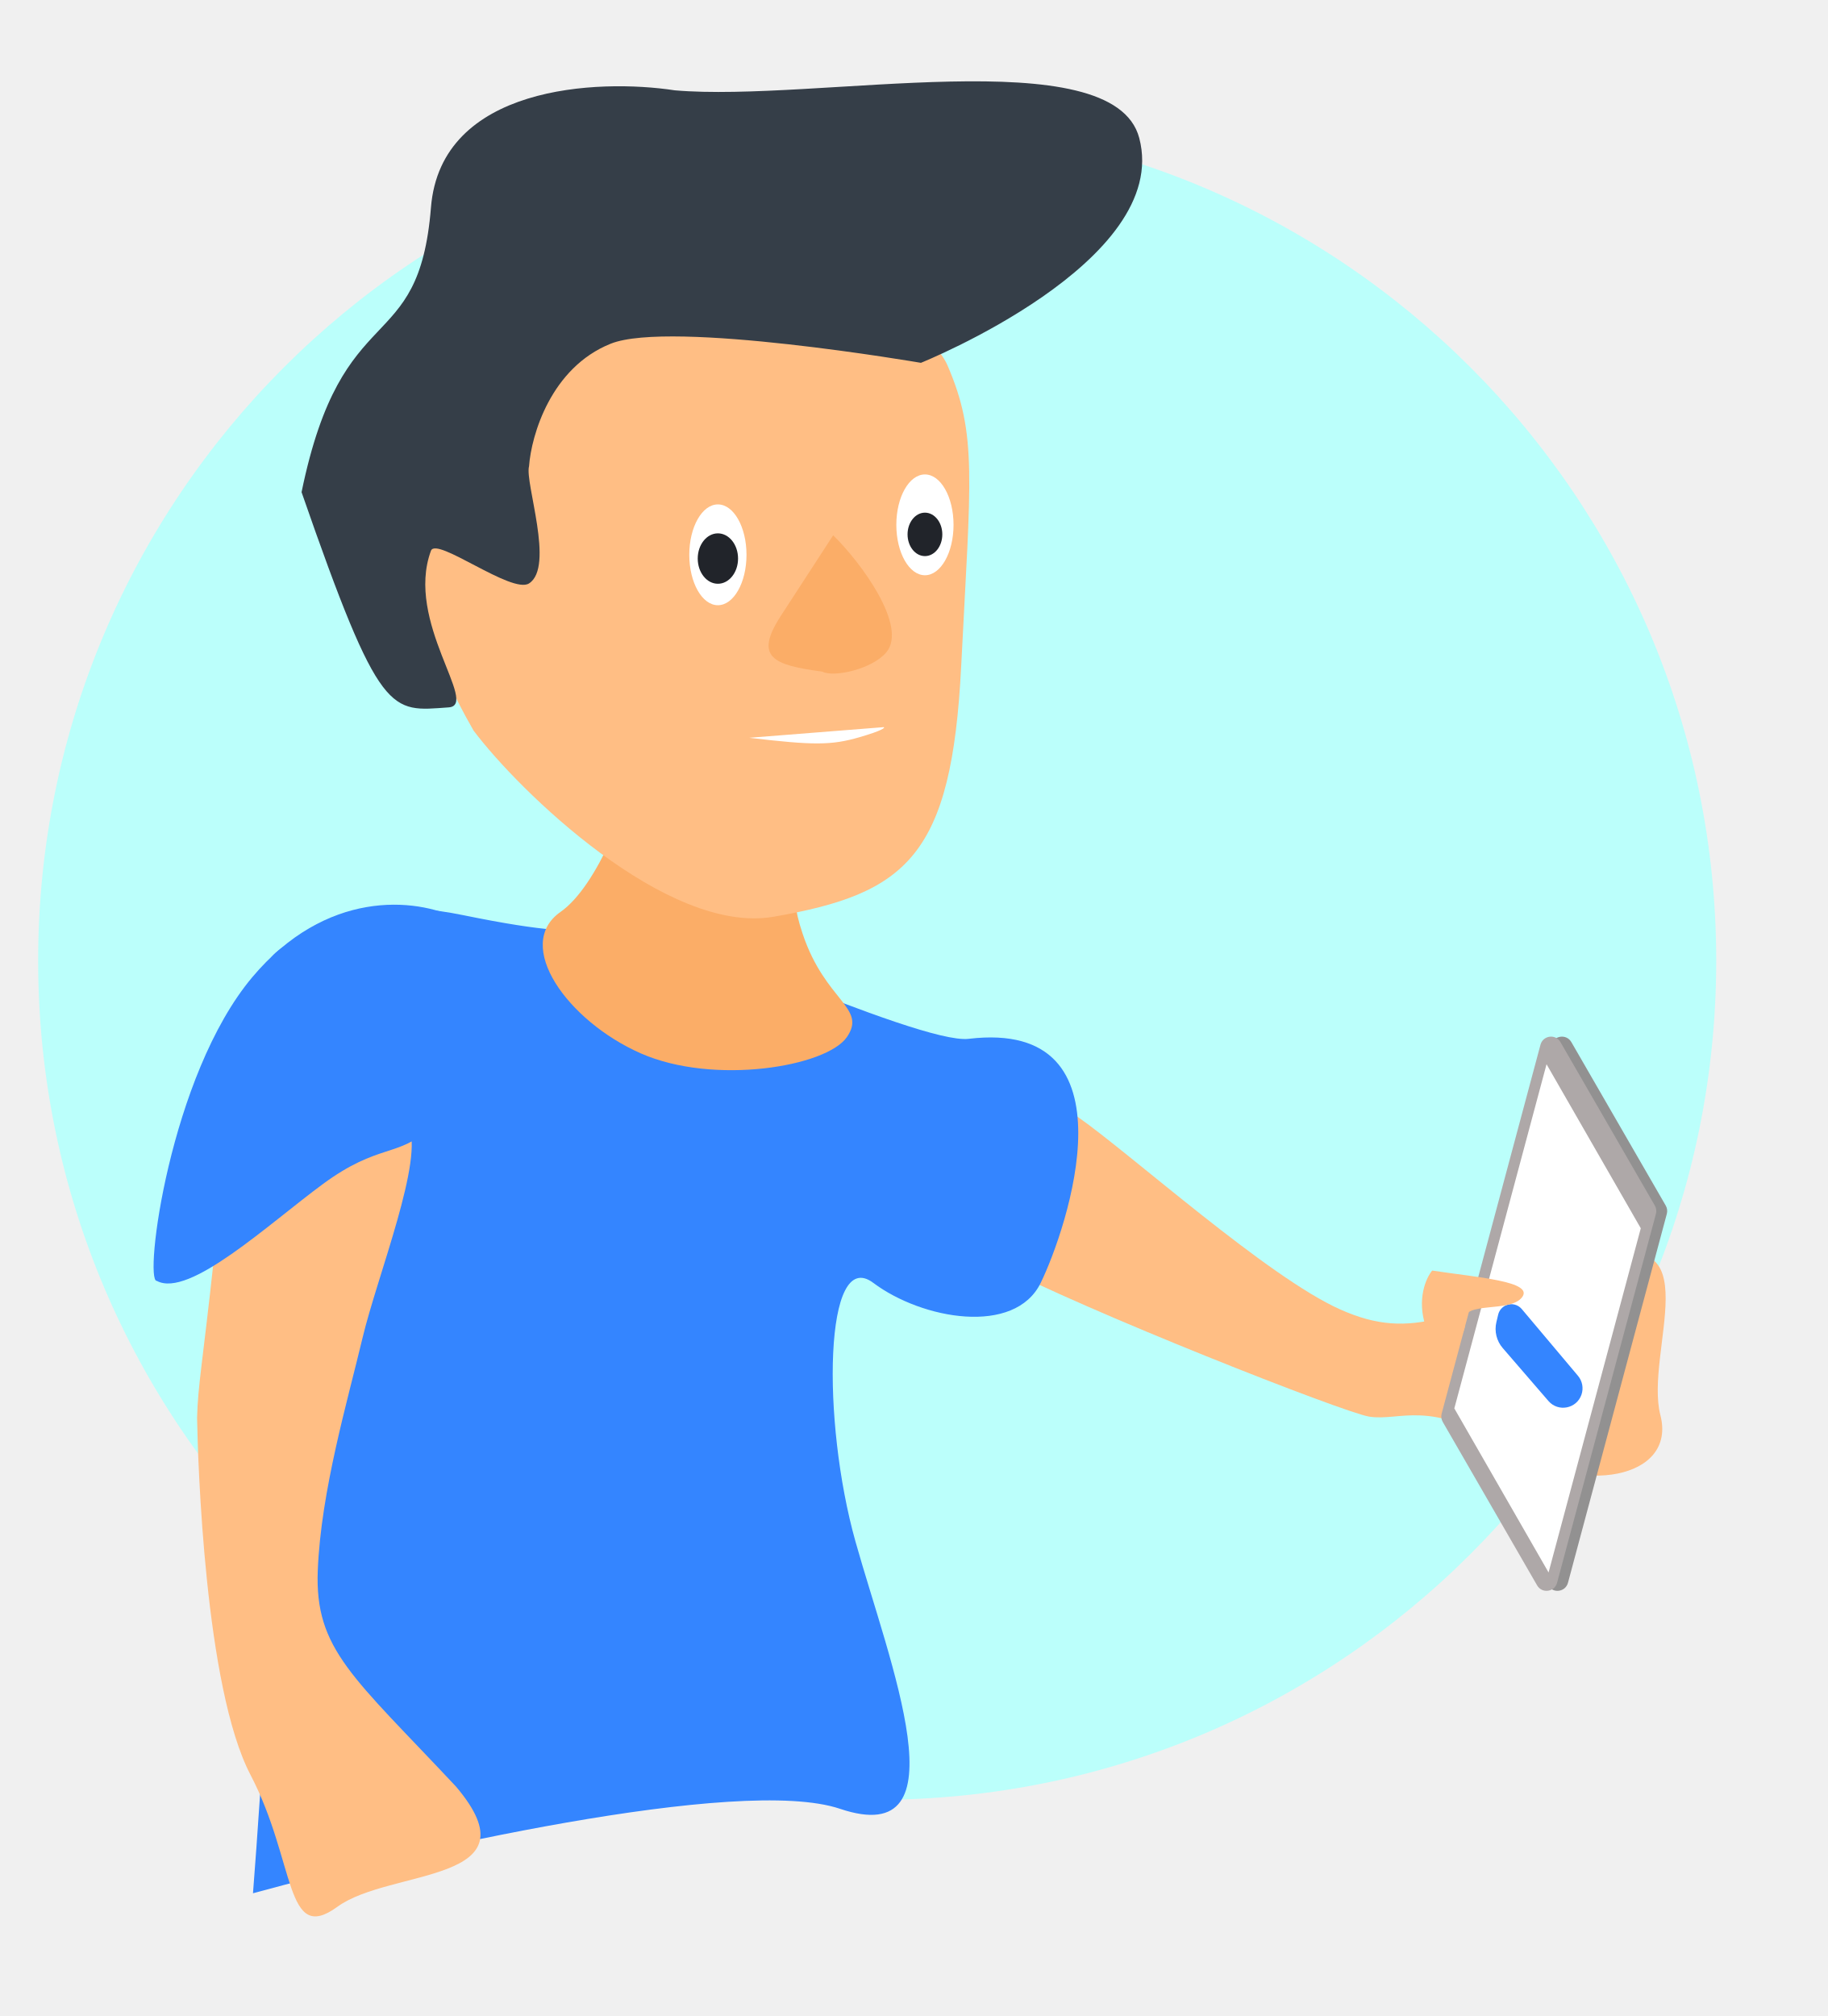
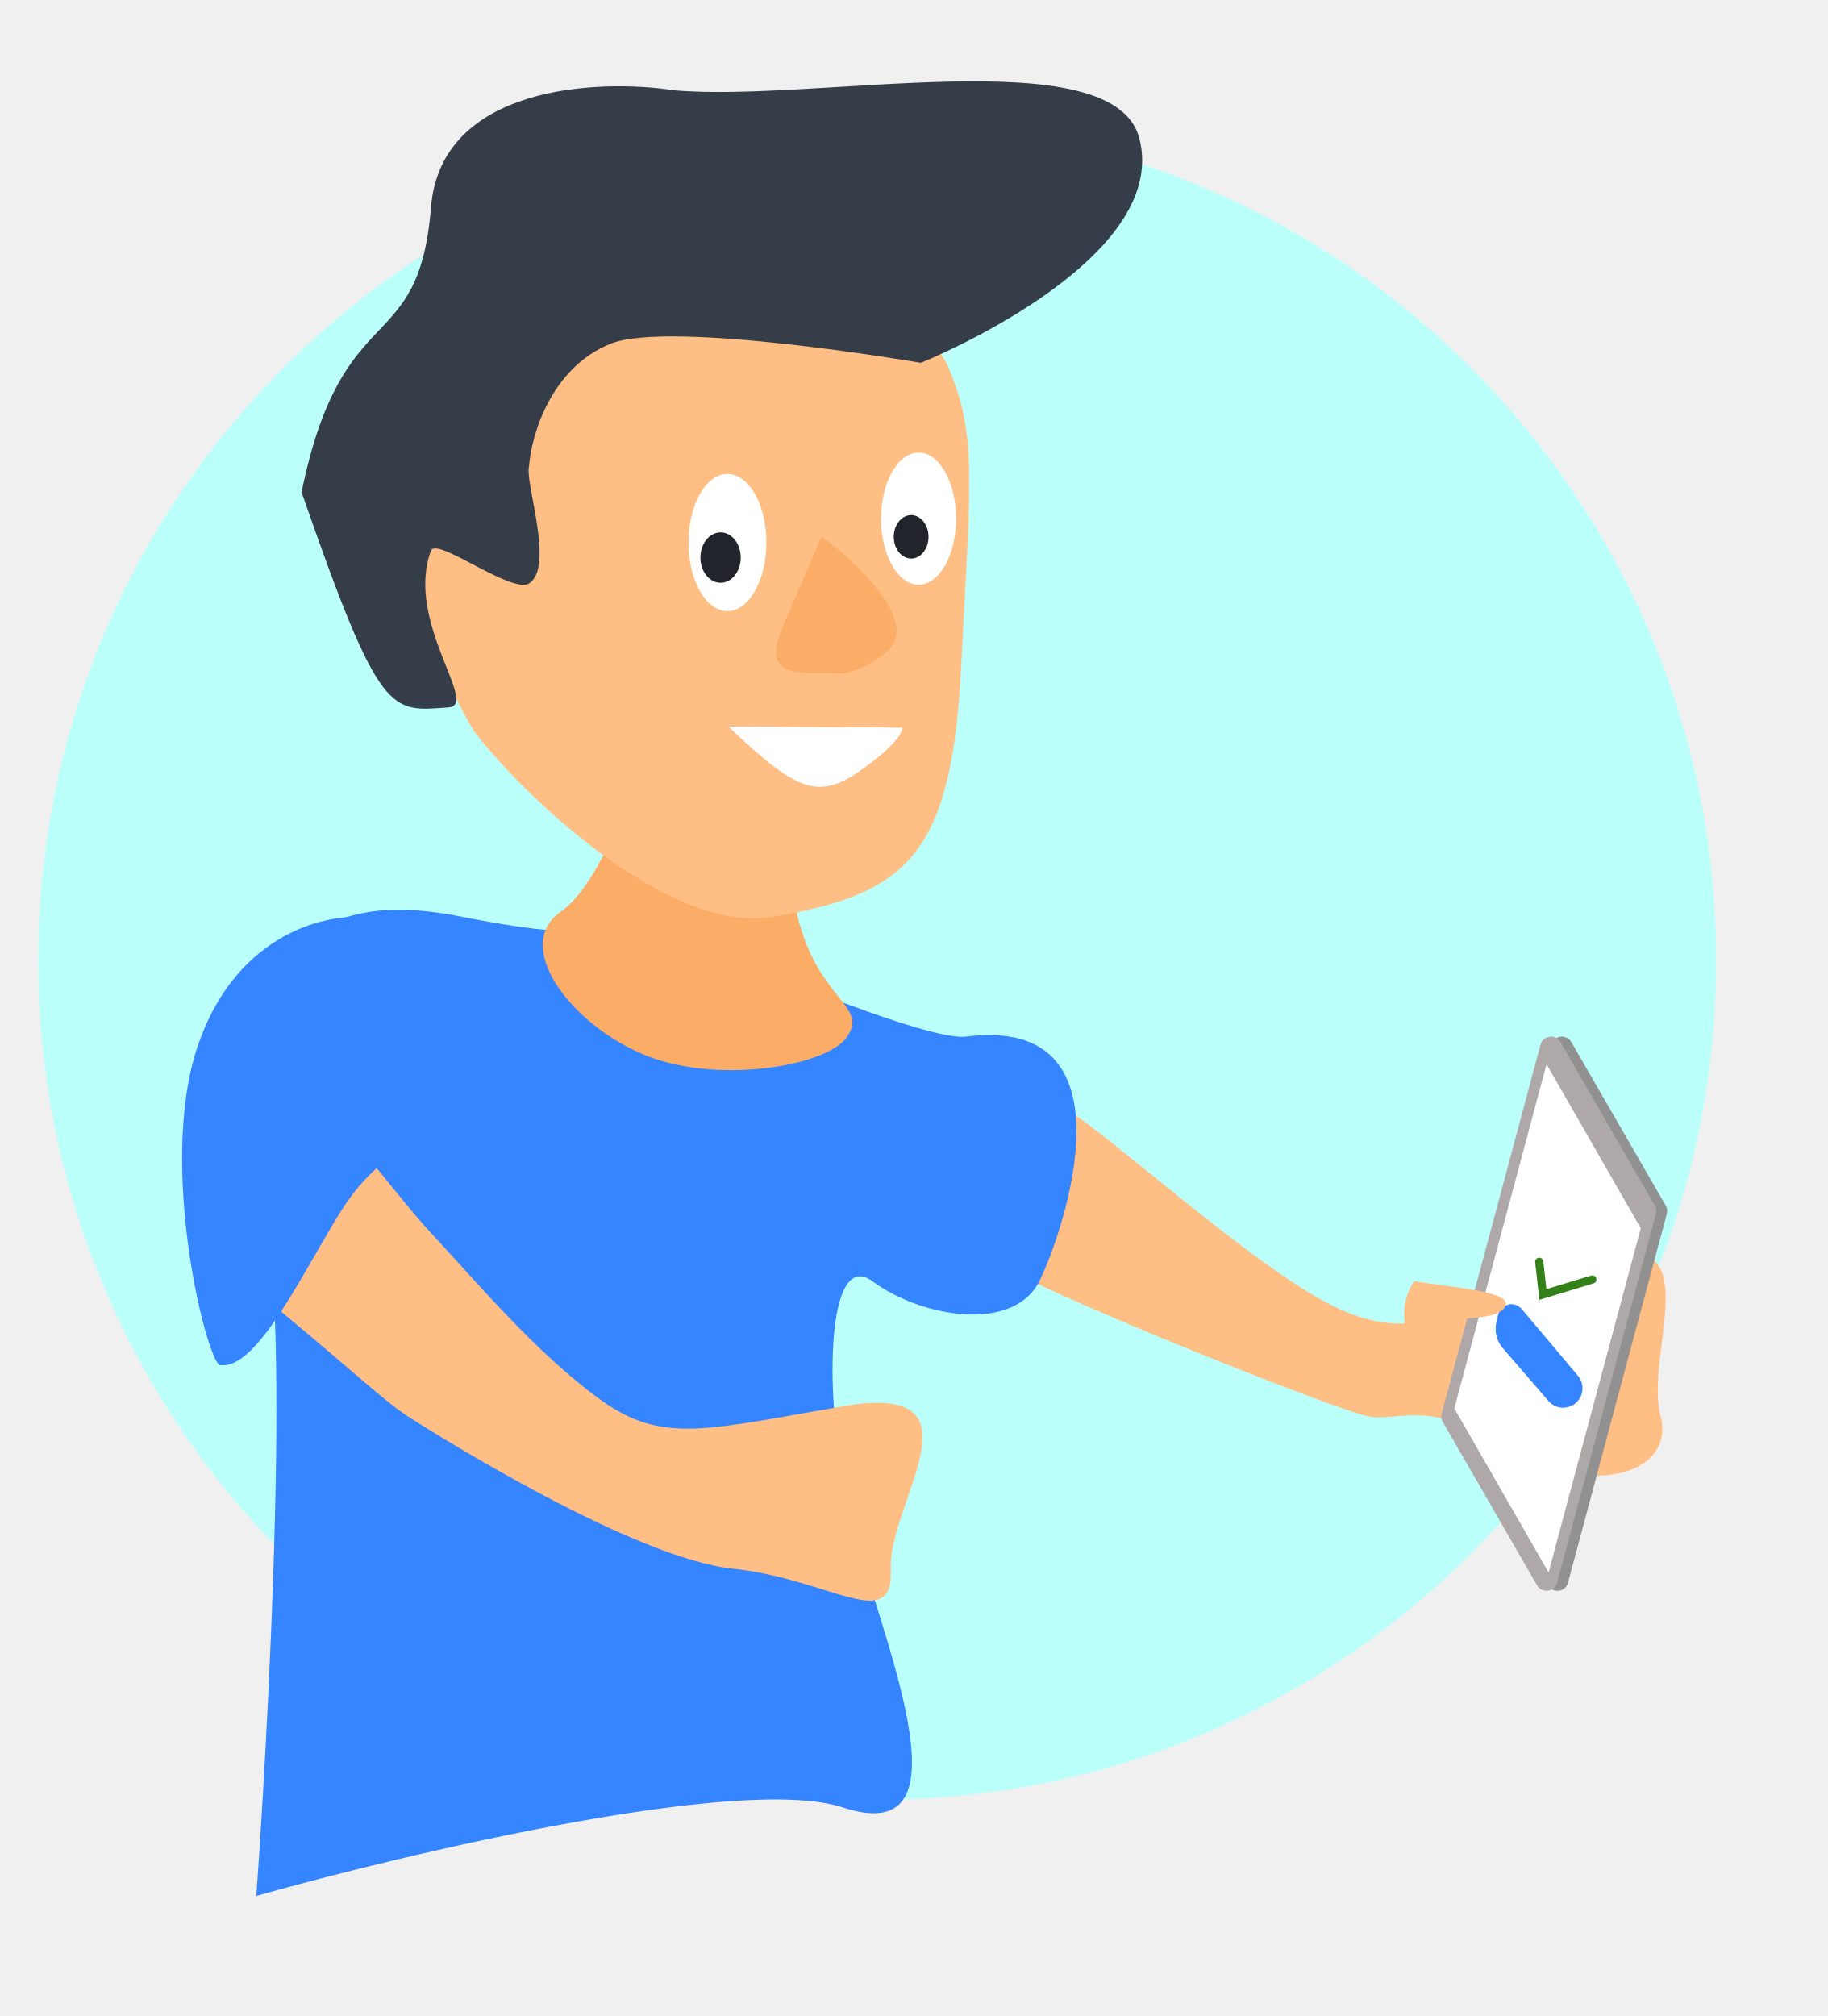
- <svg xmlns="http://www.w3.org/2000/svg" id="ed6FsWNAalB1" viewBox="0 0 671 740" shape-rendering="geometricPrecision" text-rendering="geometricPrecision">
-   <circle r="308" transform="translate(322 352.6411)" fill="#bbfffb" />
-   <path d="M502.484,520.079c-9.214-1.466-104.028-39.024-137.897-57l-41.115-38.913c5.287-11.228,18.539-33.919,29.246-34.855c13.384-1.171,23.974,7.058,43.261,20.631c19.288,13.573,69.463,58.942,96.054,70.812c26.592,11.87,41.028,2.444,92.503-17.675c44.48-14.894,18.9,33.482,24.839,56.741s-28.974,29.862-56.824,11.714c-27.851-18.147-38.55-9.624-50.067-11.455Z" transform="matrix(.999997-.002476 0.002476 0.999997-1.151437 1.158913)" fill="#ffbe84" />
-   <path id="ed6FsWNAalB4" d="M82.734,388.314c18.067-30,9.039-33.941,23.972-42.441c7.5,2.334,14.669-19.923,63.469-9.923c61,12.5,44.5,0,54.5,0s112.596,47.562,130.91,45.364c62.5-7.5,35.955,70.059,26.455,89.559s-43.5,13.5-61.5,0-19,50.5-6.5,95s40.328,113.577-5.672,98.077c-36.8-12.4-159,15.5-215.5,31c6.5-83.5,15.6-252.2,0-259-9.528-4.153-4.681-22.724-1.136-31.043-7.606-14.888-29.397,17.281-8.998-16.593Z" fill="#3485ff" />
-   <path id="ed6FsWNAalB5" d="M101.973,566.54C98.533,555.192,97.495,546.3,89.495,508.8l7.069-68.454c11.999-3.167,37.9-7.6,45.499,0c9.5,9.5,6.431,55.954,8.431,79.454s3.069,58.046,11.069,86.046s24.5,33,73,59.5c40,24.5-13.5,36-27.5,55.5s-19.535-10.757-45.5-36-54.312-103.176-59.591-118.306Z" transform="matrix(.949825 0.312783-.312783 0.949825 152.6918-49.56387)" fill="#ffbe84" />
-   <path d="M205.754,334.735c13.902-9.733,25.214-41.247,29.132-55.788c13.093,13.276,52.082,38.633,61.756,41.355-.955,5.417-8.642,2.639-1.99,22.496c8.315,24.822,23.718,27.031,16.217,37.893-7.5,10.862-48.831,17.789-75.682,5.945-26.851-11.843-46.81-39.734-29.433-51.901Z" fill="#fbad67" />
-   <path d="M284,336.5c-39.2,6.8-93.67-46.344-110.17-68.344-6.666-11.5-20.7-39.3-23.5-58.5s14.5-20.667,23.5-19c3.167-16.667,15.5-56.9,39.5-84.5c30-34.5,123.5,2.5,134.5,28s8.5,41,5,110.5-19.83,83.344-68.83,91.844Z" fill="#ffbe84" />
-   <path id="ed6FsWNAalB8" d="M332.531,232.147c6.17-10.721-14.748-30.903-26.5-39l-14,32.5c-7.086,16.591.292,18.152,18.5,17.5c4.5,1.5,17.971-3.999,22-11Z" transform="matrix(.985682 0.168616-.168616 0.985682 36.76412-45.49486)" fill="#fbad67" />
-   <path id="ed6FsWNAalB9" d="M301.527,272.181c-10.5,6.448-16.999,5.887-40.499-2.523l49.499-5.607c.5.561-.6,2.972-9,8.13Z" transform="matrix(.999502-.03157 0.013214 0.418341 10.57077 166.2467)" fill="#fff" />
-   <ellipse id="ed6FsWNAalB10" rx="10.5" ry="18.5" transform="translate(263.528 203.651)" fill="#fff" />
-   <ellipse id="ed6FsWNAalB11" rx="10.5" ry="18.5" transform="translate(339.5309 192.651)" fill="#fff" />
-   <ellipse id="ed6FsWNAalB12" rx="6" ry="7.5" transform="matrix(1.233513 0 0 1.233513 263.528 205.0253)" fill="#21242a" />
-   <ellipse id="ed6FsWNAalB13" rx="6" ry="7.5" transform="matrix(1.063316 0 0 1.063316 339.5309 196.151)" fill="#21242a" />
-   <path d="M611.467,442.527l-34.648-60.013c-1.782-3.086-6.406-2.477-7.328.965l-36.283,135.41c-.275,1.024-.131,2.116.4,3.035l34.648,60.012c1.782,3.087,6.405,2.478,7.328-.964l36.282-135.41c.275-1.025.131-2.116-.399-3.035Z" fill="#929191" />
-   <path d="M607.467,442.527l-34.648-60.013c-1.782-3.086-6.406-2.477-7.328.965l-36.283,135.41c-.275,1.024-.131,2.116.4,3.035l34.648,60.012c1.782,3.087,6.405,2.478,7.328-.964l36.282-135.41c.275-1.025.131-2.116-.399-3.035Z" fill="#aea8a8" />
-   <path d="M602.307,450.855l-34.594-60.214-33.851,126.335l34.594,60.214l33.851-126.335Z" fill="#fff" />
-   <path id="ed6FsWNAalB17" d="M579.251,505.007L558.61,480.494c-1.428-1.696-3.806-2.243-5.832-1.342-1.417.631-2.46,1.886-2.819,3.396l-.658,2.765c-.799,3.354.063,6.886,2.316,9.495l16.791,19.446c3.597,4.164,10.356,2.854,12.136-2.353.808-2.366.317-4.982-1.293-6.894Z" fill="#3485ff" />
-   <path id="ed6FsWNAalB18" d="M565.022,463.154l1.358,12l18.142-5.5" opacity="0" fill="none" stroke="#348119" stroke-width="3" stroke-linecap="round" />
-   <path id="ed6FsWNAalB19" d="M72.916,385.894c12.714-39.775,43.863-49.852,61.863-48.519c0,0,26.018,60.379,19.518,74.879s-15.336,12.346-28.5,34c-12.876,21.18-29.477,57.547-42.881,56.14-4.309,2.173-24.395-71.467-10-116.5Z" transform="matrix(.924729 0.380625-.380625 0.924729 172.1131-25.96956)" fill="#3485ff" />
-   <path d="M418.199,50.655c12,45.5-80.146,82.526-80.146,82.526s-91.854-15.826-113.854-7.026-29.167,33.667-30,45c-1.623,5.949,9.499,36.928,0,43-6.324,4.043-34.036-17.316-36-12-9.637,26.079,17.89,56.706,6.5,57.5-21.5,1.5-25,4.5-54-79c15-73,43-48.5,47.5-104.5c3.6-44.8,61.167-47.333,89.5-43c51.833,4.5,160.9-18.9,170.5,17.5Z" fill="#353e48" />
-   <path id="ed6FsWNAalB21" d="M558.725,476.178c4.463-5.848-16.483-7.29-32.987-9.801-2.219,2.644-5.79,10.491-2.324,20.724c4.333,12.792,15.307,4.995,14.367-2.334-.94-7.33,16.48-2.742,20.944-8.589Z" fill="#ffbe84" />
+ <svg xmlns="http://www.w3.org/2000/svg" id="anim" viewBox="0 0 671 740" shape-rendering="geometricPrecision" text-rendering="geometricPrecision" style="background-color:transparent">
+   <circle id="anim-circle1" r="308" transform="translate(322 352.6411)" fill="#bbfffb" />
+   <path id="anim-path1" d="M502.484,520.079c-9.214-1.466-104.028-39.024-137.897-57l-41.115-38.913c5.287-11.228,18.539-33.919,29.246-34.855c13.384-1.171,23.974,7.058,43.261,20.631c19.288,13.573,69.463,58.942,96.054,70.812c26.592,11.87,41.028,2.444,92.503-17.675c44.48-14.894,18.9,33.482,24.839,56.741s-28.974,29.862-56.824,11.714c-27.851-18.147-38.55-9.624-50.067-11.455Z" transform="matrix(.999997-.002476 0.002476 0.999997-1.151437 1.158913)" fill="#ffbe84" />
+   <path id="anim-path2" d="M82.734,388.314c18.067-30,9.039-33.941,23.972-42.441c7.5,2.334,14.669-19.923,63.469-9.923c61,12.5,44.5,0,54.5,0s112.596,47.562,130.91,45.364c62.5-7.5,35.955,70.059,26.455,89.559s-43.5,13.5-61.5,0-19,50.5-6.5,95s40.328,113.577-5.672,98.077c-36.8-12.4-159,15.5-215.5,31c6.5-83.5,15.6-252.2,0-259-9.528-4.153-4.681-22.724-1.136-31.043-7.606-14.888-29.397,17.281-8.998-16.593Z" transform="matrix(.999977-.006796 0.006796 0.999977-3.488894 1.609193)" fill="#3485ff" />
+   <path id="anim-path3" d="M101.973,566.54C98.533,555.192,97.495,546.3,89.495,508.8l7.069-68.454c11.999-3.167,37.9-7.6,45.499,0c9.5,9.5,6.431,55.954,8.431,79.454s3.069,58.046,11.069,86.046s24.5,33,73,59.5c40,24.5-13.5,36-27.5,55.5s-19.535-10.757-45.5-36-54.312-103.176-59.591-118.306Z" transform="matrix(.786781-.617233 0.617233 0.786781-280.8513 136.6973)" fill="#ffbe84" />
+   <path id="anim-path4" d="M205.754,334.735c13.902-9.733,25.214-41.247,29.132-55.788c13.093,13.276,52.082,38.633,61.756,41.355-.955,5.417-8.642,2.639-1.99,22.496c8.315,24.822,23.718,27.031,16.217,37.893-7.5,10.862-48.831,17.789-75.682,5.945-26.851-11.843-46.81-39.734-29.433-51.901Z" fill="#fbad67" />
+   <path id="anim-path5" d="M284,336.5c-39.2,6.8-93.67-46.344-110.17-68.344-6.666-11.5-20.7-39.3-23.5-58.5s14.5-20.667,23.5-19c3.167-16.667,15.5-56.9,39.5-84.5c30-34.5,123.5,2.5,134.5,28s8.5,41,5,110.5-19.83,83.344-68.83,91.844Z" fill="#ffbe84" />
+   <path id="anim-path6" d="M332.531,232.147c6.17-10.721-14.748-30.903-26.5-39l-14,32.5c-7.086,16.591.292,18.152,18.5,17.5c4.5,1.5,17.971-3.999,22-11Z" transform="translate(-4.5 3.905091)" fill="#fbad67" />
+   <path id="anim-path7" d="M301.527,272.181c-10.5,6.448-16.999,5.887-40.499-2.523l49.499-5.607c.5.561-.6,2.972-9,8.13Z" transform="matrix(1.237538 0.253962-.445198 2.169419 64.44251-384.6063)" fill="#fff" />
+   <ellipse id="anim-ellipse1" rx="10.5" ry="18.5" transform="matrix(1.360961 0 0 1.360961 267.028 199.1524)" fill="#fff" />
+   <ellipse id="anim-ellipse2" rx="10.5" ry="18.5" transform="matrix(1.310813 0 0 1.310813 337.202 190.3773)" fill="#fff" />
+   <ellipse id="anim-ellipse3" rx="6" ry="7.5" transform="matrix(1.233513 0 0 1.233513 264.5104 204.6688)" fill="#21242a" />
+   <ellipse id="anim-ellipse4" rx="6" ry="7.5" transform="matrix(1.063316 0 0 1.063316 334.4719 197.0521)" fill="#21242a" />
+   <path id="anim-path8" d="M611.467,442.527l-34.648-60.013c-1.782-3.086-6.406-2.477-7.328.965l-36.283,135.41c-.275,1.024-.131,2.116.4,3.035l34.648,60.012c1.782,3.087,6.405,2.478,7.328-.964l36.282-135.41c.275-1.025.131-2.116-.399-3.035Z" fill="#929191" />
+   <path id="anim-path9" d="M607.467,442.527l-34.648-60.013c-1.782-3.086-6.406-2.477-7.328.965l-36.283,135.41c-.275,1.024-.131,2.116.4,3.035l34.648,60.012c1.782,3.087,6.405,2.478,7.328-.964l36.282-135.41c.275-1.025.131-2.116-.399-3.035Z" fill="#aea8a8" />
+   <path id="anim-path10" d="M602.307,450.855l-34.594-60.214-33.851,126.335l34.594,60.214l33.851-126.335Z" fill="#fff" />
+   <path id="anim-path11" d="M579.251,505.007L558.61,480.494c-1.428-1.696-3.806-2.243-5.832-1.342-1.417.631-2.46,1.886-2.819,3.396l-.658,2.765c-.799,3.354.063,6.886,2.316,9.495l16.791,19.446c3.597,4.164,10.356,2.854,12.136-2.353.808-2.366.317-4.982-1.293-6.894Z" fill="#3485ff" />
+   <path id="anim-path12" d="M565.022,463.154l1.358,12l18.142-5.5" fill="none" stroke="#348119" stroke-width="3" stroke-linecap="round" />
+   <path id="anim-path13" d="M72.916,385.894c12.714-39.775,43.863-49.852,61.863-48.519c0,0,26.018,60.379,19.518,74.879s-15.336,12.346-28.5,34c-12.876,21.18-29.477,57.547-42.881,56.14-4.309,2.173-24.395-71.467-10-116.5Z" transform="matrix(.999938 0.011157-.011157 0.999938 3.802812-2.19296)" fill="#3485ff" />
+   <path id="anim-path14" d="M418.199,50.655c12,45.5-80.146,82.526-80.146,82.526s-91.854-15.826-113.854-7.026-29.167,33.667-30,45c-1.623,5.949,9.499,36.928,0,43-6.324,4.043-34.036-17.316-36-12-9.637,26.079,17.89,56.706,6.5,57.5-21.5,1.5-25,4.5-54-79c15-73,43-48.5,47.5-104.5c3.6-44.8,61.167-47.333,89.5-43c51.833,4.5,160.9-18.9,170.5,17.5Z" fill="#353e48" />
+   <path id="anim-path15" d="M558.725,476.178c4.463-5.848-16.483-7.29-32.987-9.801-2.219,2.644-5.79,10.491-2.324,20.724c4.333,12.792,15.307,4.995,14.367-2.334-.94-7.33,16.48-2.742,20.944-8.589Z" transform="translate(-6.531414 3.957719)" fill="#ffbe84" />
</svg>
